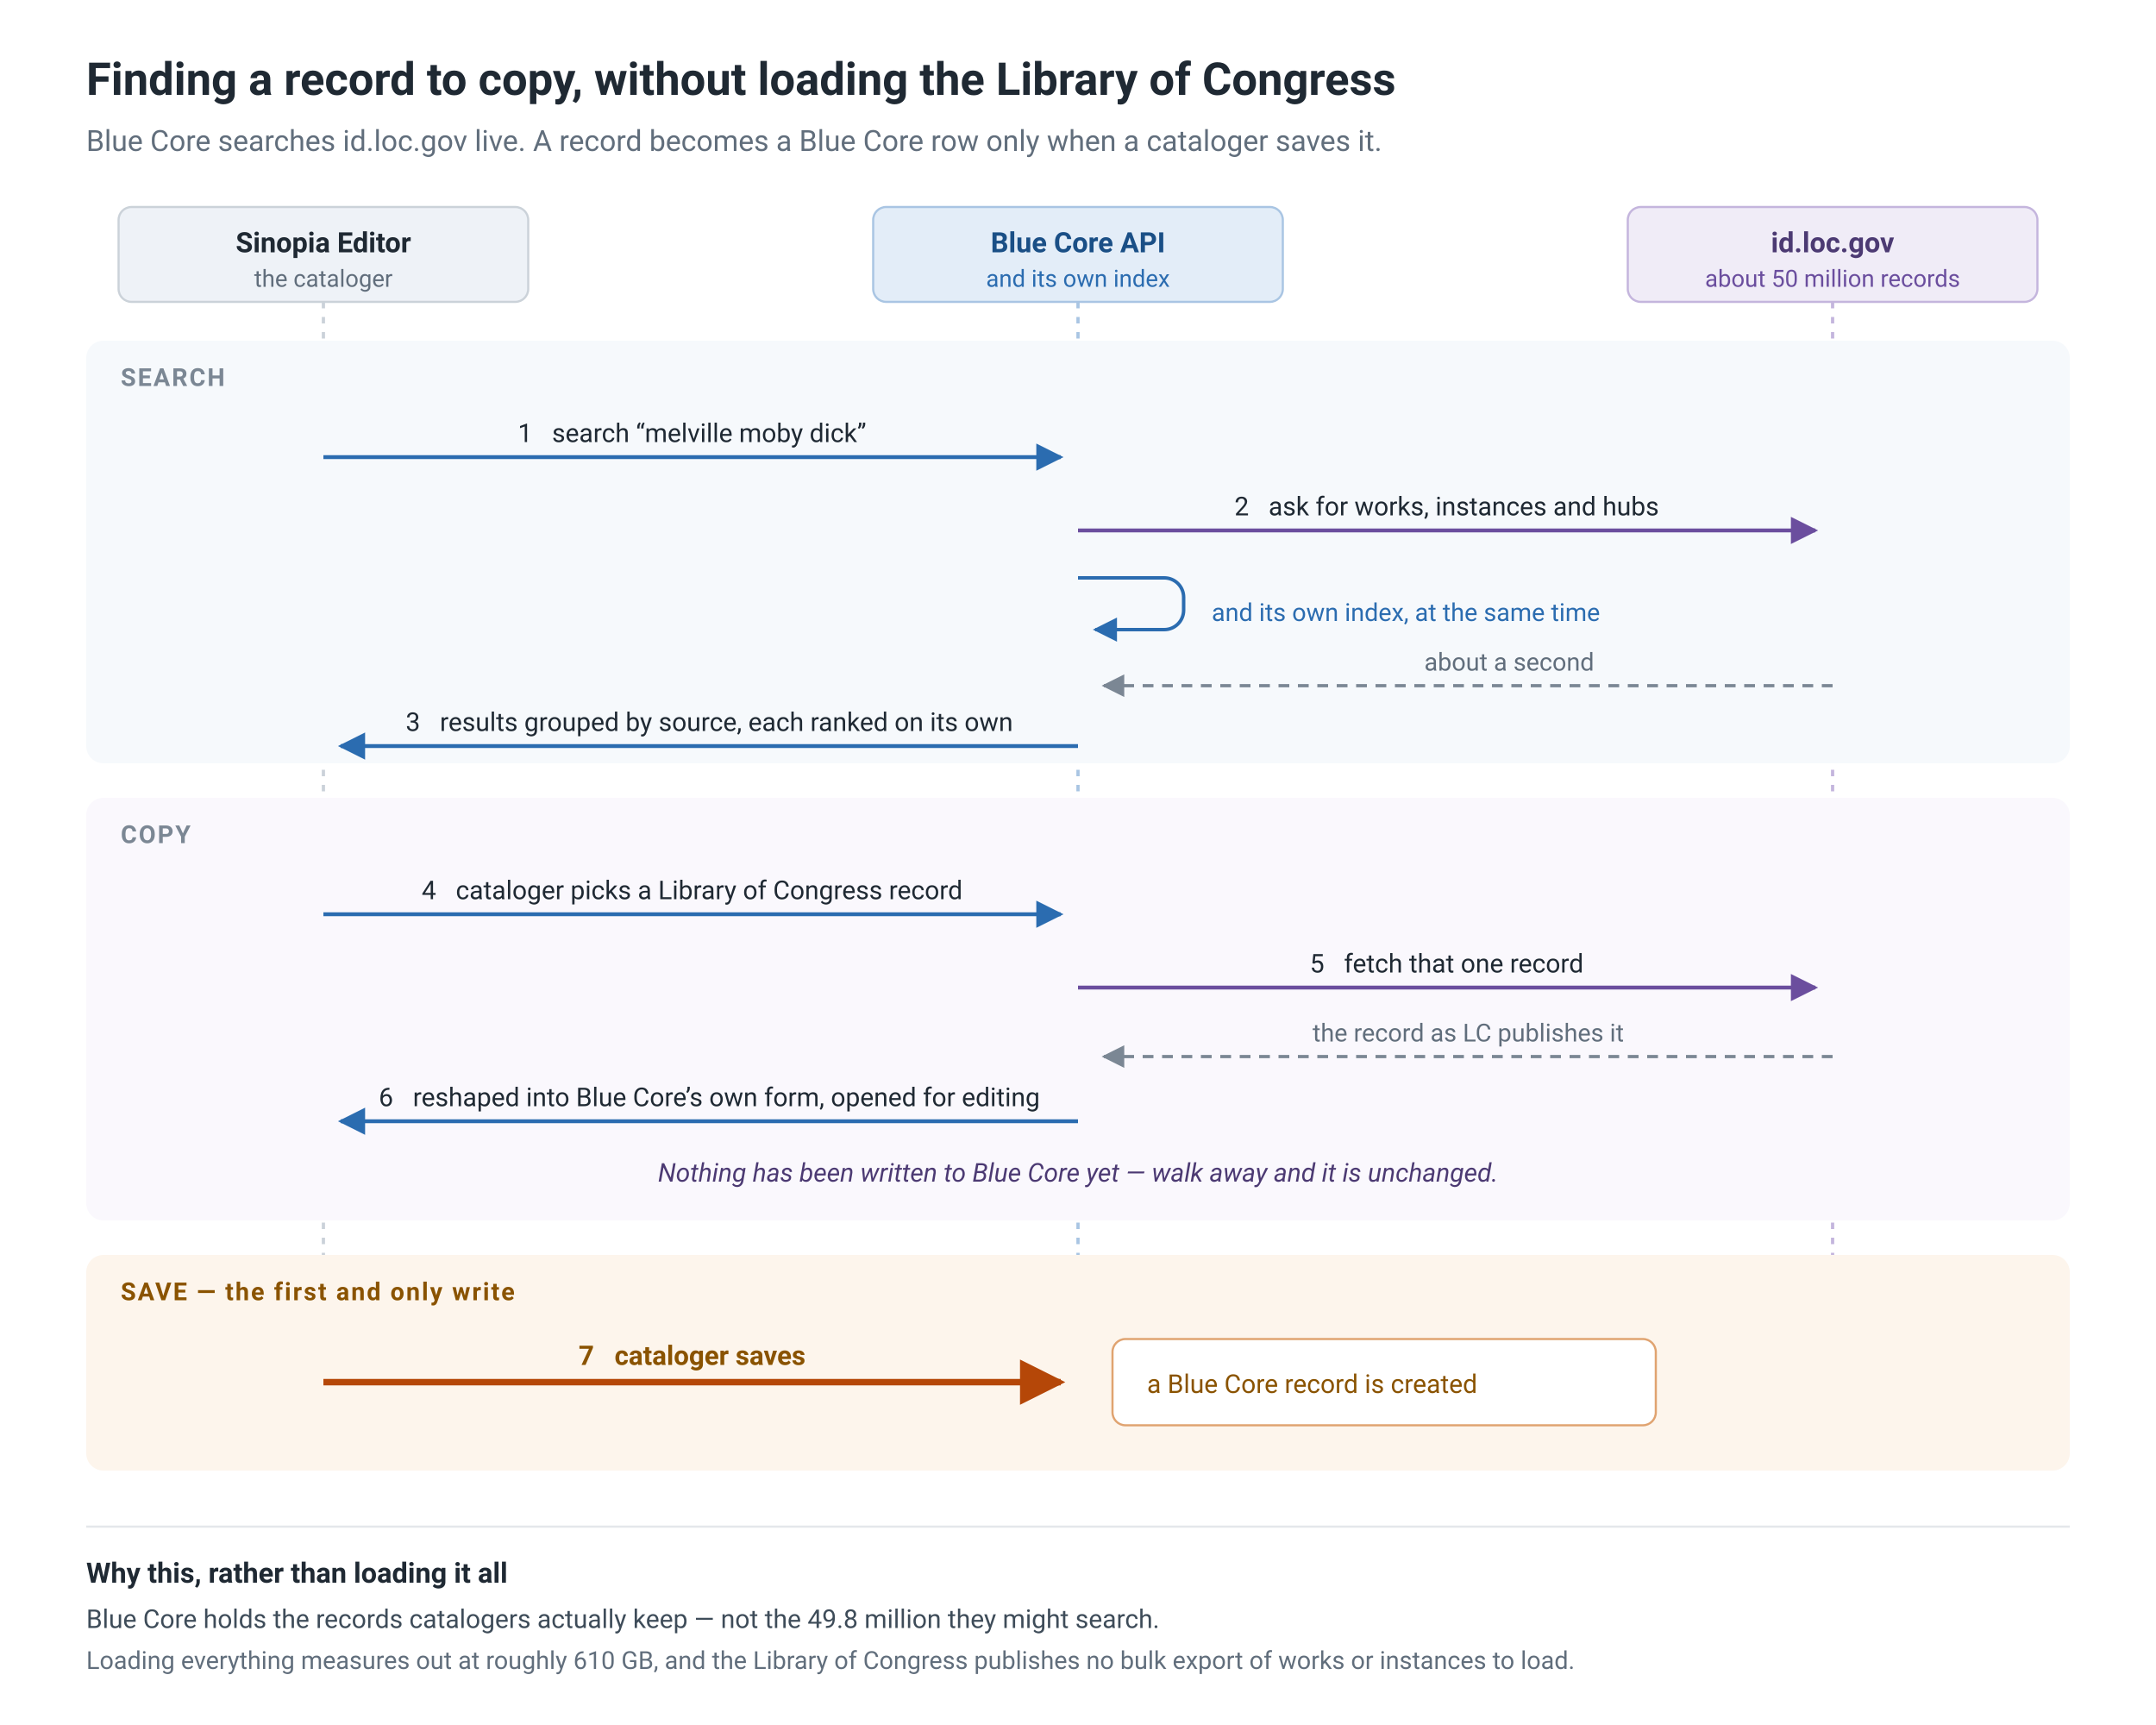
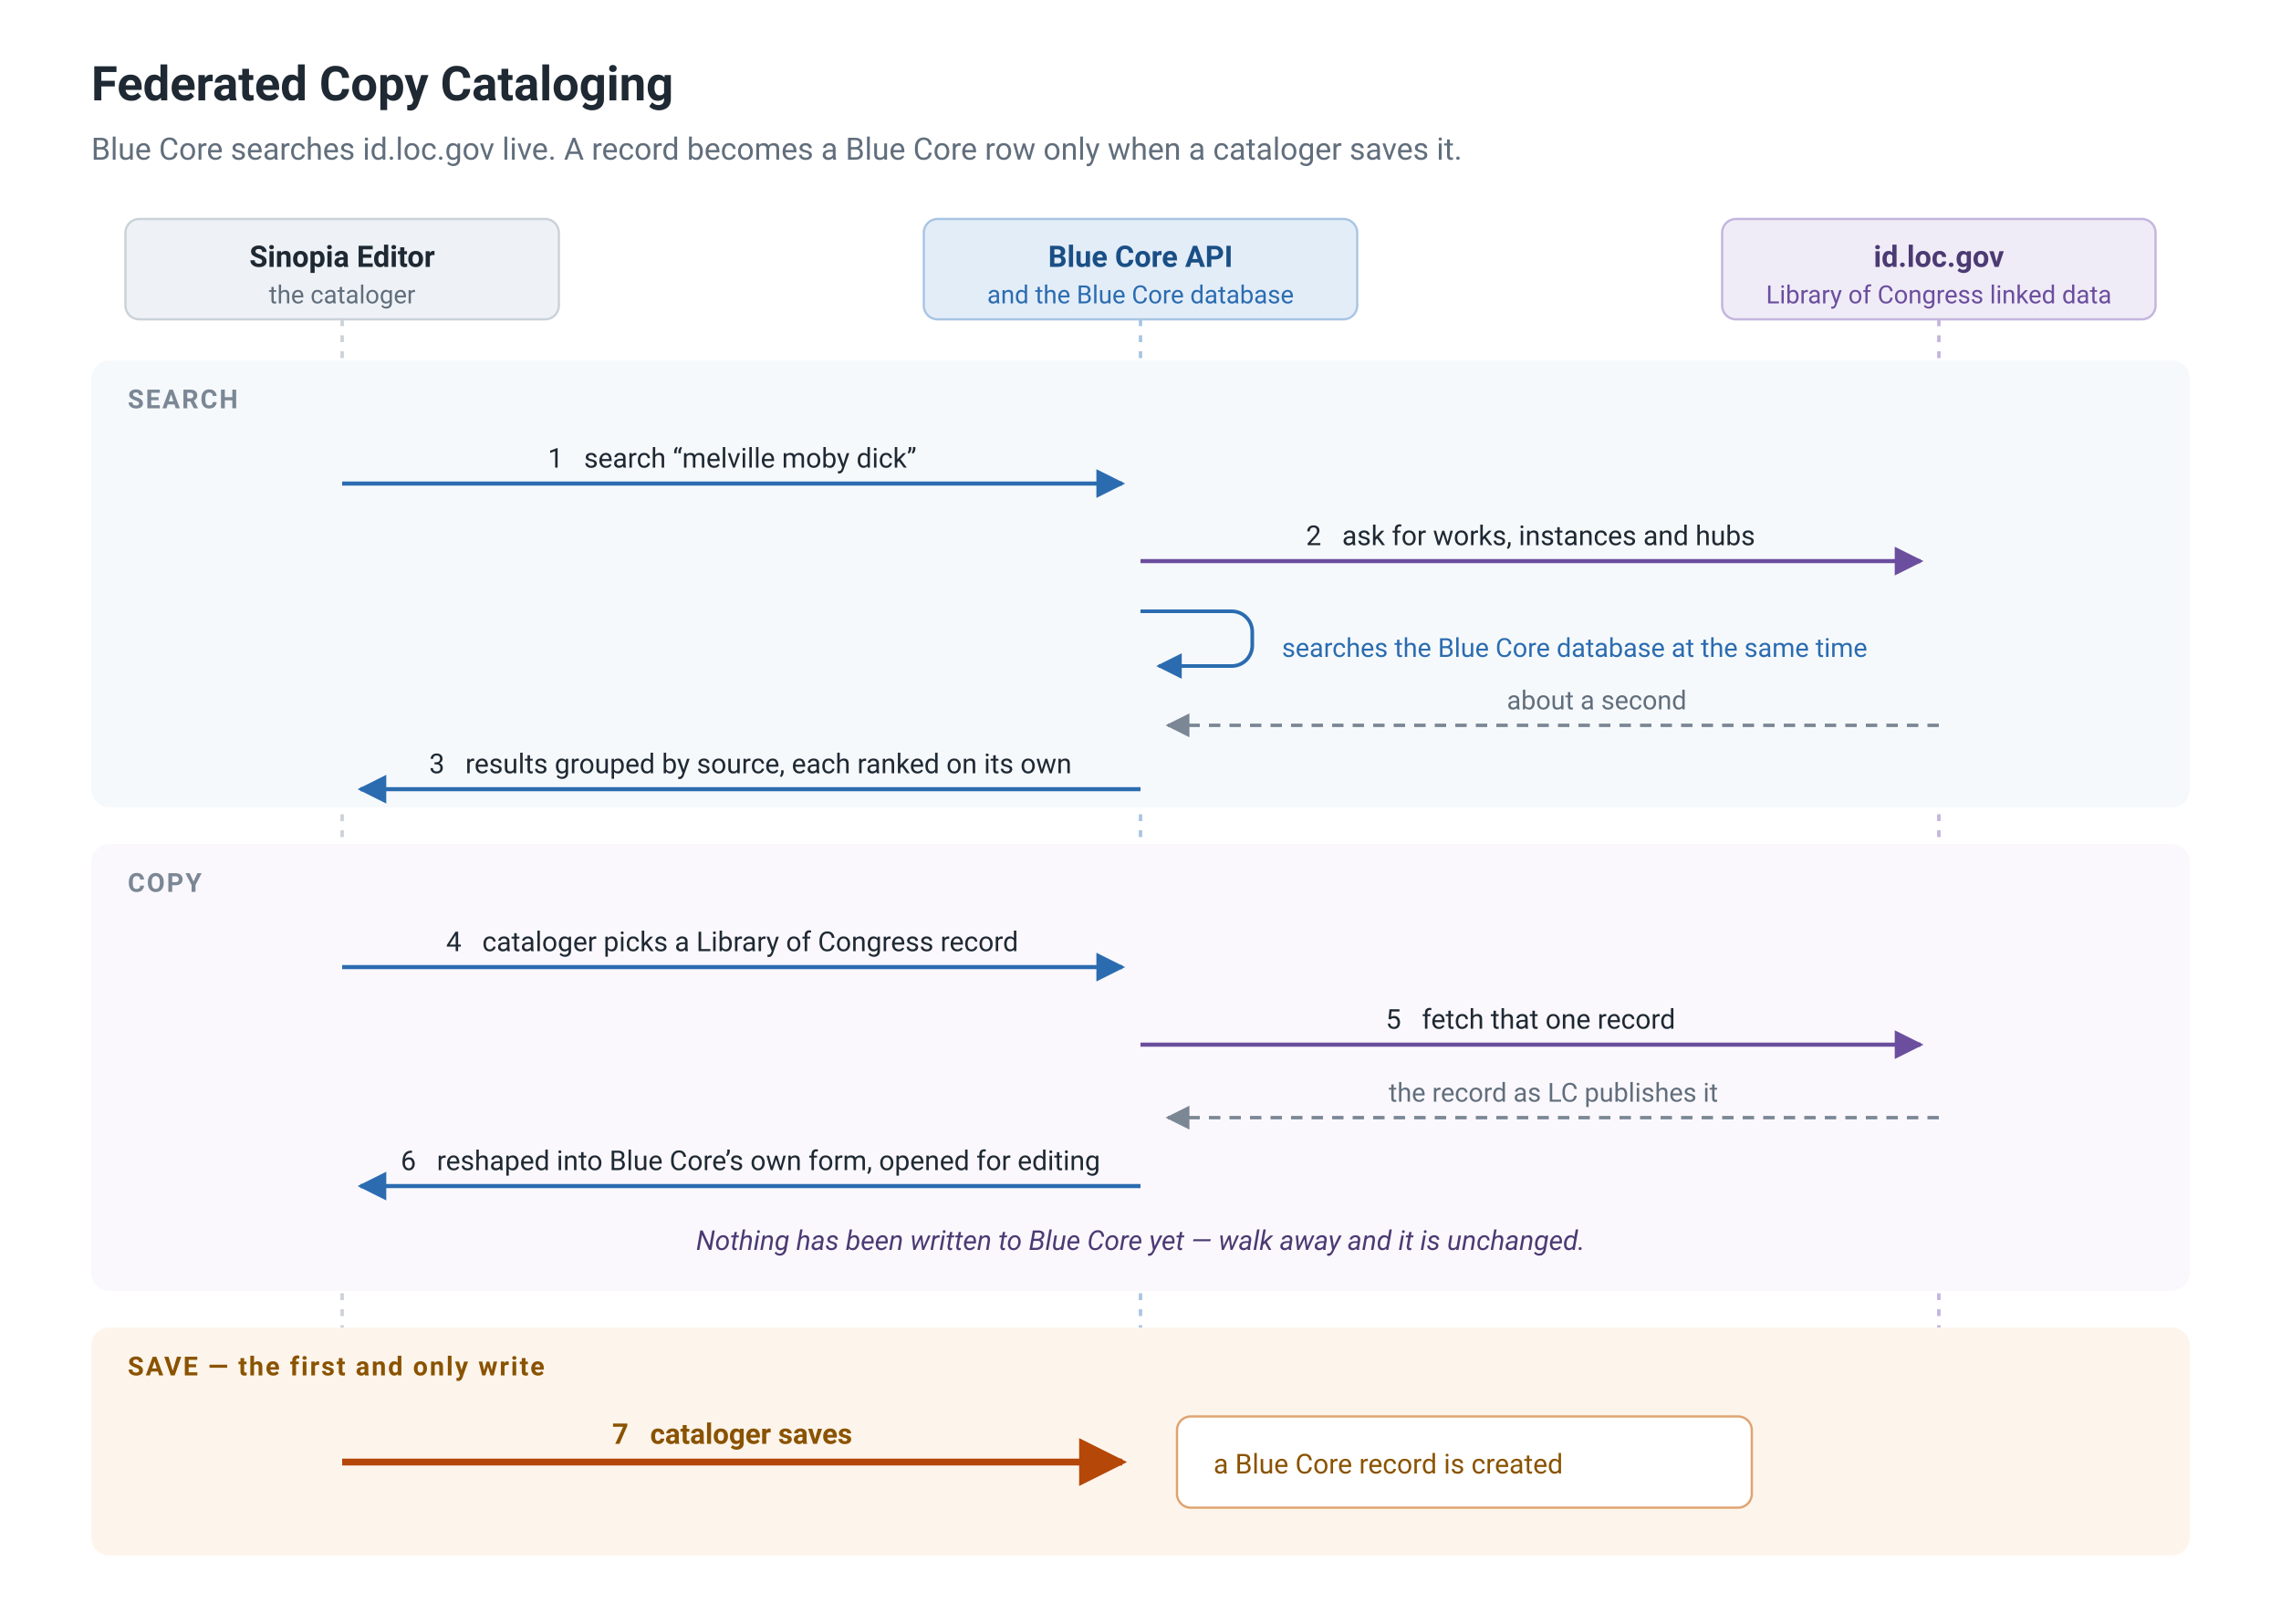
- <svg xmlns="http://www.w3.org/2000/svg" viewBox="0 0 1000 800" width="1000" height="800" font-family="ui-sans-serif, -apple-system, 'Segoe UI', Roboto, Helvetica, Arial, sans-serif" role="img" aria-labelledby="ttl desc">
+ <svg xmlns="http://www.w3.org/2000/svg" viewBox="0 0 1000 712" width="1000" height="712" font-family="ui-sans-serif, -apple-system, 'Segoe UI', Roboto, Helvetica, Arial, sans-serif" role="img" aria-labelledby="ttl desc">
  <defs>
    <marker id="hd-blue" viewBox="0 0 10 10" refX="9" refY="5" markerWidth="7" markerHeight="7" orient="auto">
      <path d="M0,0 L10,5 L0,10 z" fill="#2b6cb0" />
    </marker>
    <marker id="hd-purple" viewBox="0 0 10 10" refX="9" refY="5" markerWidth="7" markerHeight="7" orient="auto">
      <path d="M0,0 L10,5 L0,10 z" fill="#6b4e9e" />
    </marker>
    <marker id="hd-grey" viewBox="0 0 10 10" refX="9" refY="5" markerWidth="7" markerHeight="7" orient="auto">
      <path d="M0,0 L10,5 L0,10 z" fill="#7b8794" />
    </marker>
    <marker id="hd-amber" viewBox="0 0 10 10" refX="9" refY="5" markerWidth="7" markerHeight="7" orient="auto">
      <path d="M0,0 L10,5 L0,10 z" fill="#b54708" />
    </marker>
  </defs>
-   <rect width="1000" height="800" fill="#ffffff" />
-   <text x="40" y="44" font-size="21" font-weight="600" fill="#1f2933">Finding a record to copy, without loading the Library of Congress</text>
+   <rect width="1000" height="712" fill="#ffffff" />
+   <text x="40" y="44" font-size="21" font-weight="600" fill="#1f2933">Federated Copy Cataloging</text>
  <text x="40" y="70" font-size="13.5" fill="#616e7c">Blue Core searches id.loc.gov live. A record becomes a Blue Core row only when a cataloger saves it.</text>
  <rect x="55" y="96" width="190" height="44" rx="6" fill="#eef2f7" stroke="#cbd2d9" />
  <text x="150" y="117" font-size="13" font-weight="600" fill="#1f2933" text-anchor="middle">Sinopia Editor</text>
  <text x="150" y="133" font-size="11" fill="#616e7c" text-anchor="middle">the cataloger</text>
  <rect x="405" y="96" width="190" height="44" rx="6" fill="#e3edf8" stroke="#a9c5e3" />
  <text x="500" y="117" font-size="13" font-weight="600" fill="#1a4f86" text-anchor="middle">Blue Core API</text>
-   <text x="500" y="133" font-size="11" fill="#2b6cb0" text-anchor="middle">and its own index</text>
+   <text x="500" y="133" font-size="11" fill="#2b6cb0" text-anchor="middle">and the Blue Core database</text>
  <rect x="755" y="96" width="190" height="44" rx="6" fill="#f0ecf7" stroke="#c4b5dd" />
  <text x="850" y="117" font-size="13" font-weight="600" fill="#4c3a73" text-anchor="middle">id.loc.gov</text>
-   <text x="850" y="133" font-size="11" fill="#6b4e9e" text-anchor="middle">about 50 million records</text>
+   <text x="850" y="133" font-size="11" fill="#6b4e9e" text-anchor="middle">Library of Congress linked data</text>
  <line x1="150" y1="140" x2="150" y2="684" stroke="#cbd2d9" stroke-width="1.5" stroke-dasharray="3 4" />
  <line x1="500" y1="140" x2="500" y2="684" stroke="#a9c5e3" stroke-width="1.5" stroke-dasharray="3 4" />
  <line x1="850" y1="140" x2="850" y2="684" stroke="#c4b5dd" stroke-width="1.5" stroke-dasharray="3 4" />
  <rect x="40" y="158" width="920" height="196" rx="8" fill="#f6f9fc" />
  <text x="56" y="179" font-size="11.5" font-weight="600" fill="#7b8794" letter-spacing="0.8">SEARCH</text>
  <text x="321" y="205" font-size="12" fill="#1f2933" text-anchor="middle">1  search “melville moby dick”</text>
  <line x1="150" y1="212" x2="492" y2="212" stroke="#2b6cb0" stroke-width="1.8" marker-end="url(#hd-blue)" />
  <text x="671" y="239" font-size="12" fill="#1f2933" text-anchor="middle">2  ask for works, instances and hubs</text>
  <line x1="500" y1="246" x2="842" y2="246" stroke="#6b4e9e" stroke-width="1.8" marker-end="url(#hd-purple)" />
  <path d="M500,268 h40 a9,9 0 0 1 9,9 v6 a9,9 0 0 1 -9,9 h-32" fill="none" stroke="#2b6cb0" stroke-width="1.6" marker-end="url(#hd-blue)" />
-   <text x="562" y="288" font-size="11.5" fill="#2b6cb0">and its own index, at the same time</text>
+   <text x="562" y="288" font-size="11.5" fill="#2b6cb0">searches the Blue Core database at the same time</text>
  <text x="700" y="311" font-size="11.5" fill="#616e7c" text-anchor="middle">about a second</text>
  <line x1="850" y1="318" x2="512" y2="318" stroke="#7b8794" stroke-width="1.5" stroke-dasharray="5 4" marker-end="url(#hd-grey)" />
  <text x="329" y="339" font-size="12" fill="#1f2933" text-anchor="middle">3  results grouped by source, each ranked on its own</text>
  <line x1="500" y1="346" x2="158" y2="346" stroke="#2b6cb0" stroke-width="1.8" marker-end="url(#hd-blue)" />
  <rect x="40" y="370" width="920" height="196" rx="8" fill="#faf8fd" />
  <text x="56" y="391" font-size="11.5" font-weight="600" fill="#7b8794" letter-spacing="0.8">COPY</text>
  <text x="321" y="417" font-size="12" fill="#1f2933" text-anchor="middle">4  cataloger picks a Library of Congress record</text>
  <line x1="150" y1="424" x2="492" y2="424" stroke="#2b6cb0" stroke-width="1.8" marker-end="url(#hd-blue)" />
  <text x="671" y="451" font-size="12" fill="#1f2933" text-anchor="middle">5  fetch that one record</text>
  <line x1="500" y1="458" x2="842" y2="458" stroke="#6b4e9e" stroke-width="1.8" marker-end="url(#hd-purple)" />
  <text x="681" y="483" font-size="11.5" fill="#616e7c" text-anchor="middle">the record as LC publishes it</text>
  <line x1="850" y1="490" x2="512" y2="490" stroke="#7b8794" stroke-width="1.5" stroke-dasharray="5 4" marker-end="url(#hd-grey)" />
  <text x="329" y="513" font-size="12" fill="#1f2933" text-anchor="middle">6  reshaped into Blue Core’s own form, opened for editing</text>
  <line x1="500" y1="520" x2="158" y2="520" stroke="#2b6cb0" stroke-width="1.8" marker-end="url(#hd-blue)" />
  <text x="500" y="548" font-size="12" font-style="italic" fill="#4c3a73" text-anchor="middle">Nothing has been written to Blue Core yet — walk away and it is unchanged.</text>
  <rect x="40" y="582" width="920" height="100" rx="8" fill="#fdf5ec" />
  <text x="56" y="603" font-size="11.5" font-weight="600" fill="#8a5300" letter-spacing="0.8">SAVE — the first and only write</text>
  <text x="321" y="633" font-size="12.5" font-weight="600" fill="#8a5300" text-anchor="middle">7  cataloger saves</text>
  <line x1="150" y1="641" x2="492" y2="641" stroke="#b54708" stroke-width="3" marker-end="url(#hd-amber)" />
  <rect x="516" y="621" width="252" height="40" rx="6" fill="#ffffff" stroke="#e0a370" />
  <text x="532" y="646" font-size="12" fill="#8a5300">a Blue Core record is created</text>
-   <line x1="40" y1="708" x2="960" y2="708" stroke="#e4e7eb" />
-   <text x="40" y="734" font-size="13" font-weight="600" fill="#1f2933">Why this, rather than loading it all</text>
-   <text x="40" y="755" font-size="12" fill="#3e4c59">Blue Core holds the records catalogers actually keep — not the 49.8 million they might search.</text>
-   <text x="40" y="774" font-size="11.5" fill="#616e7c">Loading everything measures out at roughly 610 GB, and the Library of Congress publishes no bulk export of works or instances to load.</text>
</svg>
